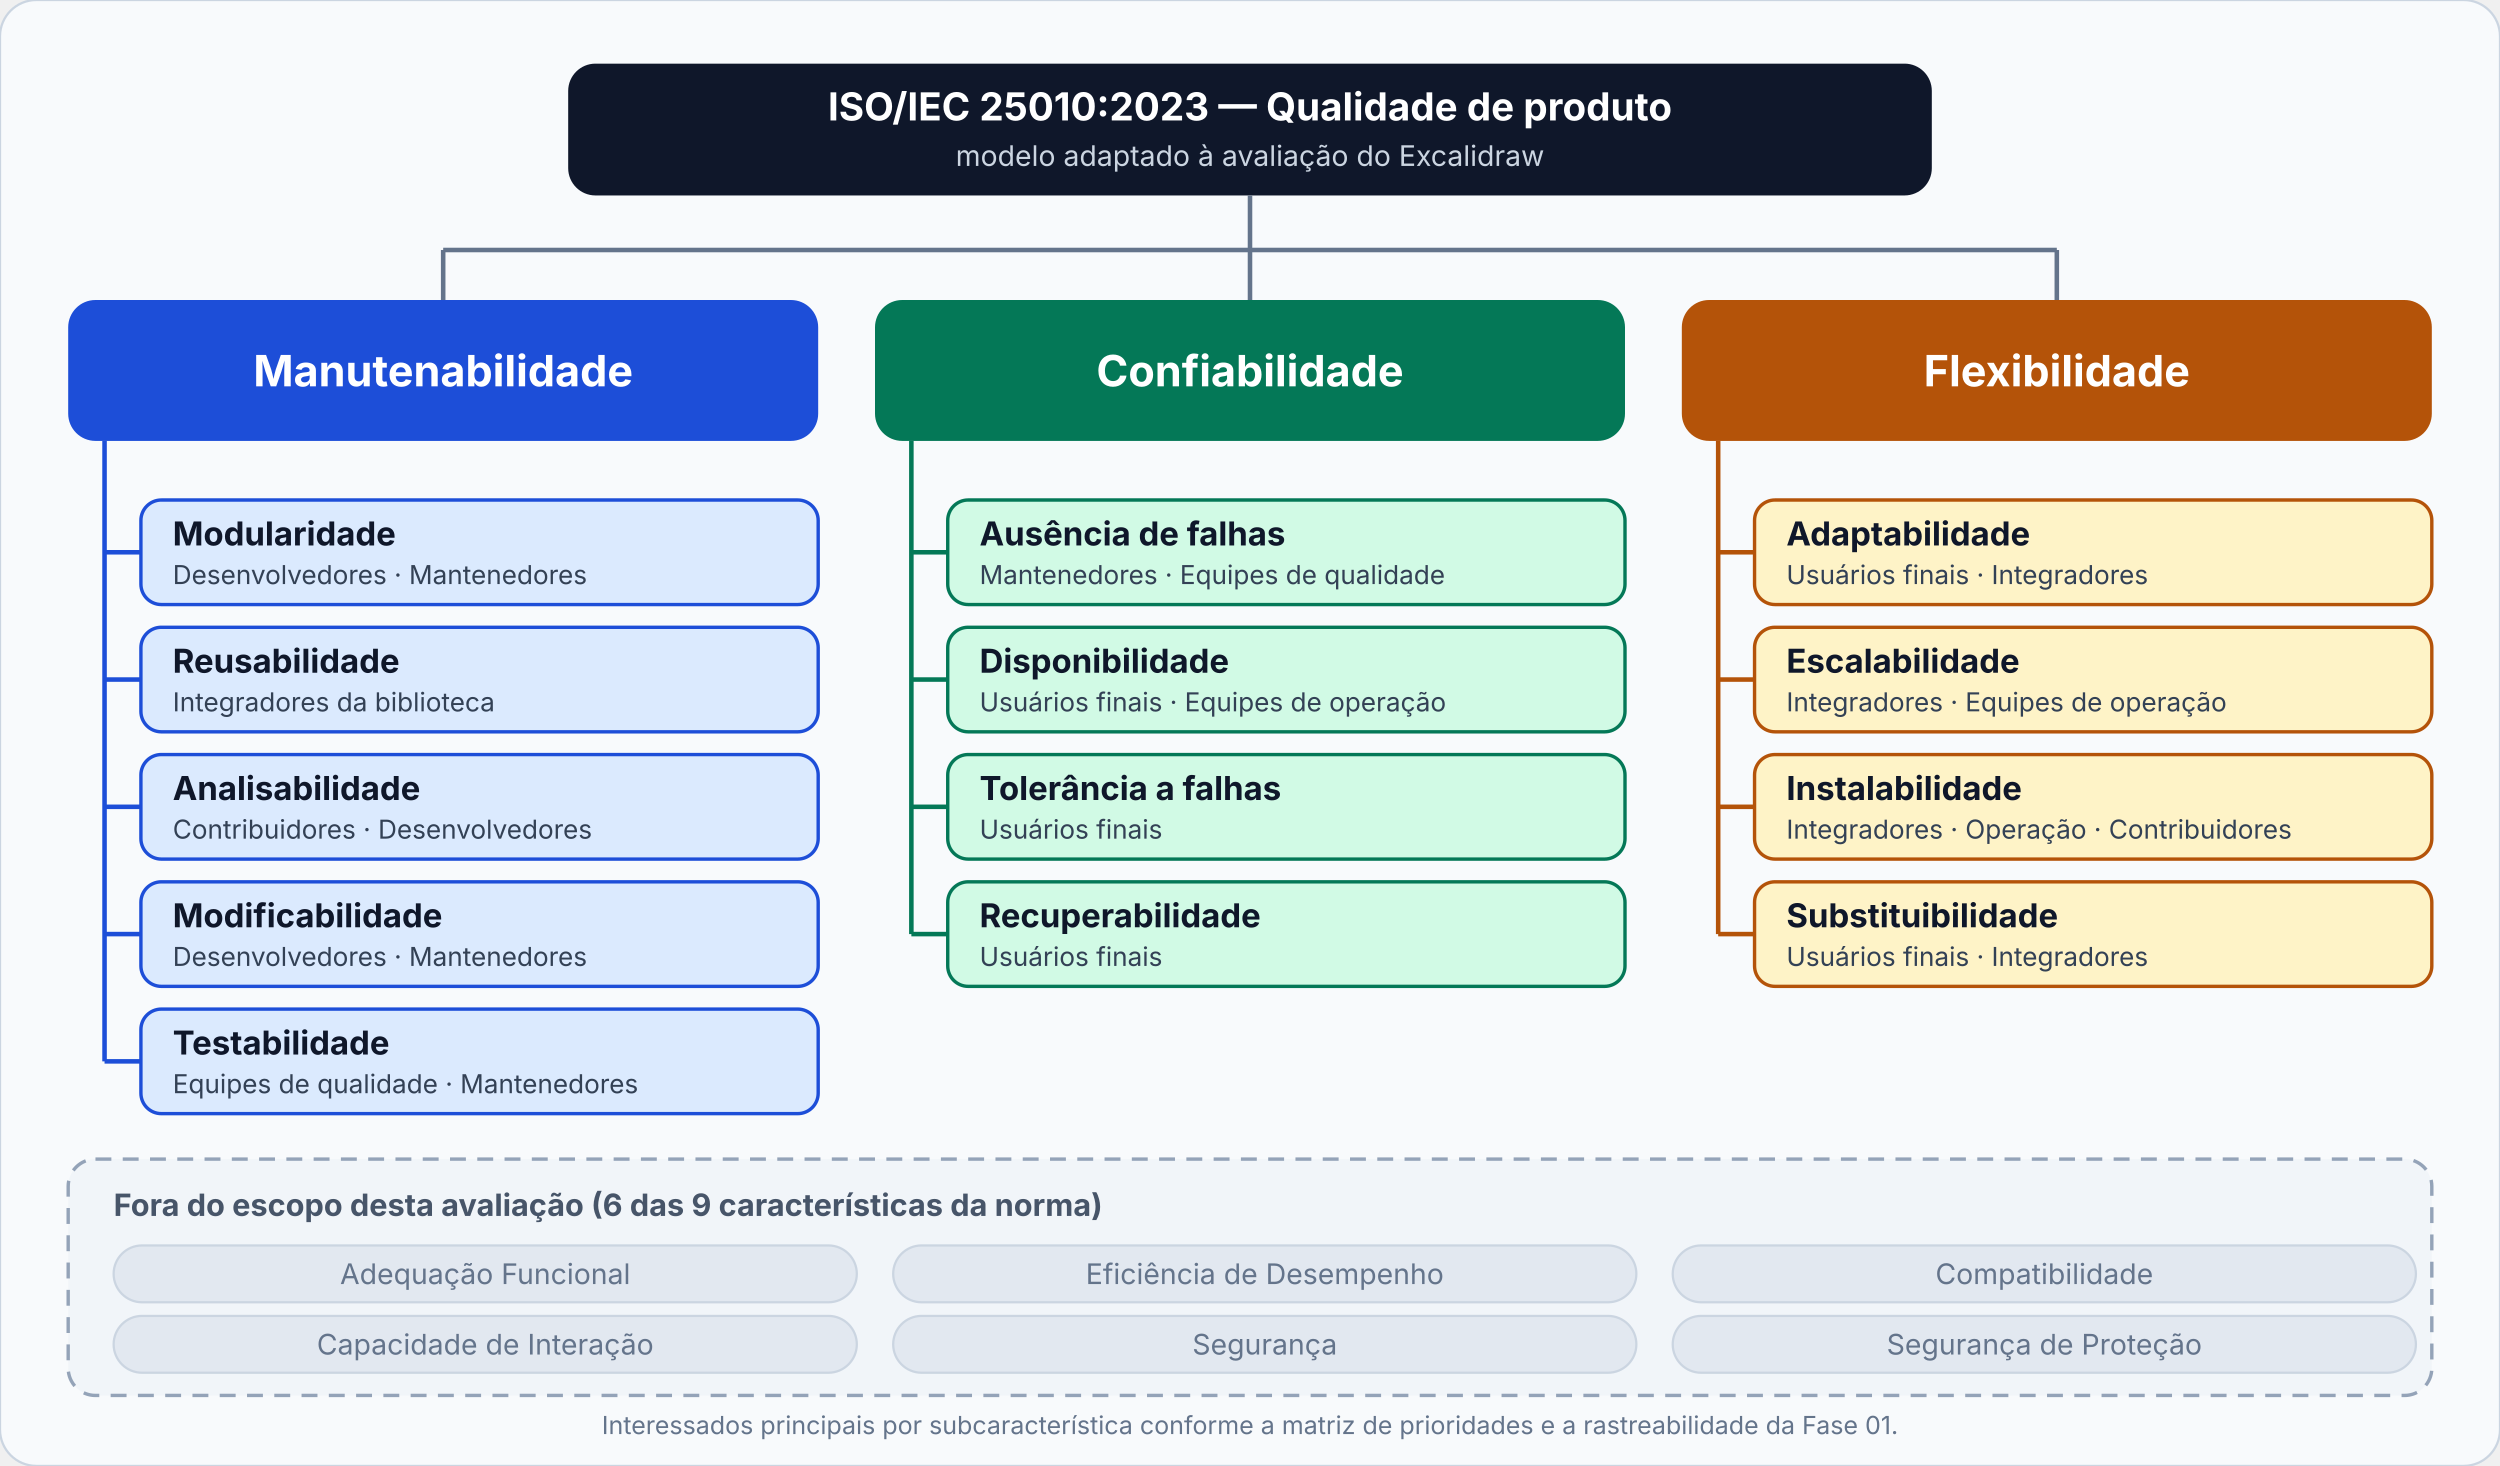
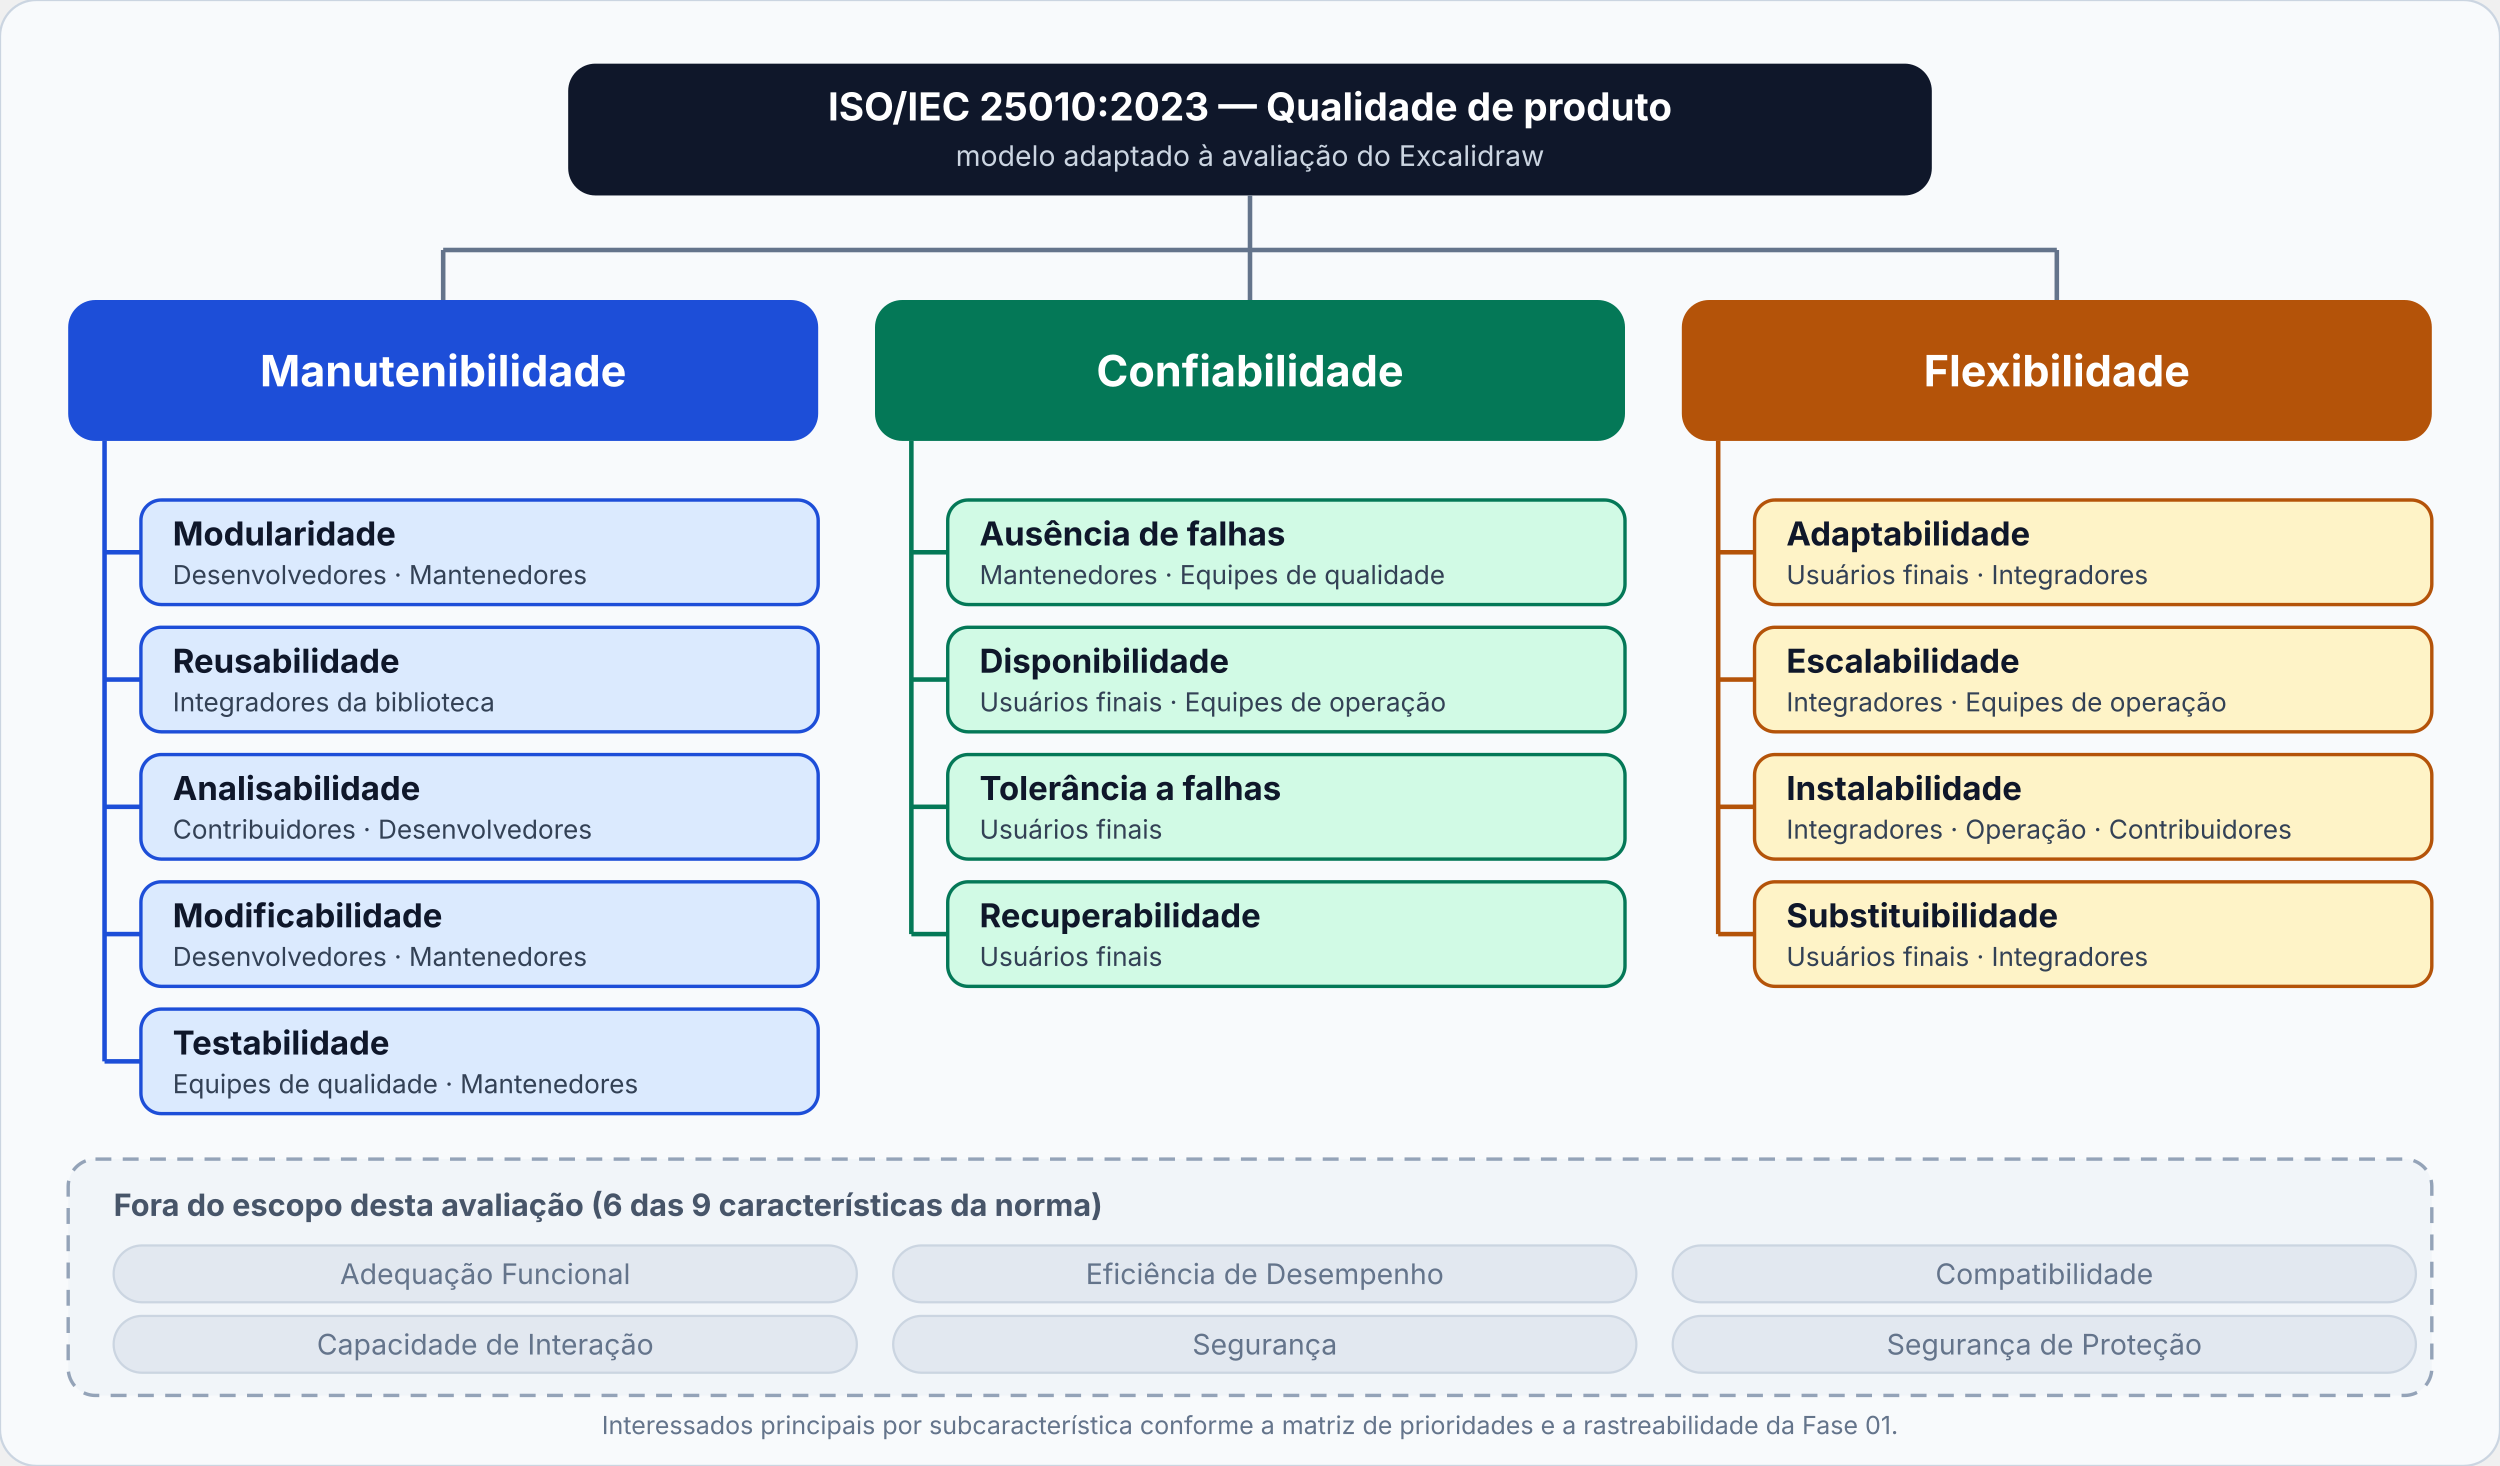
<svg xmlns="http://www.w3.org/2000/svg" viewBox="0 0 1100 645" width="1100" height="645" role="img" aria-labelledby="t d" font-family="Inter, 'Segoe UI', Roboto, Arial, sans-serif">
  <rect x="0" y="0" width="1100" height="645" rx="16" fill="#f8fafc" stroke="#cbd5e1" />
  <rect x="250" y="28" width="600" height="58" rx="12" fill="#0f172a" />
  <text x="550.0" y="53" text-anchor="middle" font-size="17" font-weight="700" fill="#ffffff">ISO/IEC 25010:2023 — Qualidade de produto</text>
  <text x="550.0" y="73" text-anchor="middle" font-size="12.5" fill="#cbd5e1">modelo adaptado à avaliação do Excalidraw</text>
  <g stroke="#64748b" stroke-width="2" fill="none">
    <line x1="550.0" y1="86" x2="550.0" y2="110" />
    <line x1="195.0" y1="110" x2="905.0" y2="110" />
    <line x1="195.0" y1="110" x2="195.0" y2="132" />
    <line x1="550.0" y1="110" x2="550.0" y2="132" />
    <line x1="905.0" y1="110" x2="905.0" y2="132" />
  </g>
  <rect x="30" y="132" width="330" height="62" rx="12" fill="#1d4ed8" />
-   <text x="195.0" y="170" text-anchor="middle" font-size="19" font-weight="700" fill="#ffffff">Manutenabilidade</text>
+   <text x="195.0" y="170" text-anchor="middle" font-size="19" font-weight="700" fill="#ffffff">Manutenibilidade</text>
  <g stroke="#1d4ed8" stroke-width="2" fill="none">
    <line x1="46" y1="194" x2="46" y2="467.0" />
    <line x1="46" y1="243.0" x2="62" y2="243.0" />
    <line x1="46" y1="299.0" x2="62" y2="299.0" />
    <line x1="46" y1="355.0" x2="62" y2="355.0" />
    <line x1="46" y1="411.0" x2="62" y2="411.0" />
    <line x1="46" y1="467.0" x2="62" y2="467.0" />
  </g>
  <rect x="62" y="220" width="298" height="46" rx="9" fill="#dbeafe" stroke="#1d4ed8" stroke-width="1.5" />
  <text x="76" y="240" font-size="14.5" font-weight="700" fill="#0f172a">Modularidade</text>
  <text x="76" y="257" font-size="11.5" fill="#334155">Desenvolvedores · Mantenedores</text>
  <rect x="62" y="276" width="298" height="46" rx="9" fill="#dbeafe" stroke="#1d4ed8" stroke-width="1.5" />
  <text x="76" y="296" font-size="14.5" font-weight="700" fill="#0f172a">Reusabilidade</text>
  <text x="76" y="313" font-size="11.5" fill="#334155">Integradores da biblioteca</text>
  <rect x="62" y="332" width="298" height="46" rx="9" fill="#dbeafe" stroke="#1d4ed8" stroke-width="1.5" />
  <text x="76" y="352" font-size="14.5" font-weight="700" fill="#0f172a">Analisabilidade</text>
  <text x="76" y="369" font-size="11.5" fill="#334155">Contribuidores · Desenvolvedores</text>
  <rect x="62" y="388" width="298" height="46" rx="9" fill="#dbeafe" stroke="#1d4ed8" stroke-width="1.5" />
  <text x="76" y="408" font-size="14.5" font-weight="700" fill="#0f172a">Modificabilidade</text>
  <text x="76" y="425" font-size="11.5" fill="#334155">Desenvolvedores · Mantenedores</text>
  <rect x="62" y="444" width="298" height="46" rx="9" fill="#dbeafe" stroke="#1d4ed8" stroke-width="1.5" />
  <text x="76" y="464" font-size="14.5" font-weight="700" fill="#0f172a">Testabilidade</text>
  <text x="76" y="481" font-size="11.5" fill="#334155">Equipes de qualidade · Mantenedores</text>
  <rect x="385" y="132" width="330" height="62" rx="12" fill="#047857" />
  <text x="550.0" y="170" text-anchor="middle" font-size="19" font-weight="700" fill="#ffffff">Confiabilidade</text>
  <g stroke="#047857" stroke-width="2" fill="none">
    <line x1="401" y1="194" x2="401" y2="411.0" />
    <line x1="401" y1="243.0" x2="417" y2="243.0" />
    <line x1="401" y1="299.0" x2="417" y2="299.0" />
    <line x1="401" y1="355.0" x2="417" y2="355.0" />
    <line x1="401" y1="411.0" x2="417" y2="411.0" />
  </g>
  <rect x="417" y="220" width="298" height="46" rx="9" fill="#d1fae5" stroke="#047857" stroke-width="1.5" />
  <text x="431" y="240" font-size="14.5" font-weight="700" fill="#0f172a">Ausência de falhas</text>
  <text x="431" y="257" font-size="11.5" fill="#334155">Mantenedores · Equipes de qualidade</text>
  <rect x="417" y="276" width="298" height="46" rx="9" fill="#d1fae5" stroke="#047857" stroke-width="1.5" />
  <text x="431" y="296" font-size="14.5" font-weight="700" fill="#0f172a">Disponibilidade</text>
  <text x="431" y="313" font-size="11.5" fill="#334155">Usuários finais · Equipes de operação</text>
  <rect x="417" y="332" width="298" height="46" rx="9" fill="#d1fae5" stroke="#047857" stroke-width="1.5" />
  <text x="431" y="352" font-size="14.5" font-weight="700" fill="#0f172a">Tolerância a falhas</text>
  <text x="431" y="369" font-size="11.5" fill="#334155">Usuários finais</text>
  <rect x="417" y="388" width="298" height="46" rx="9" fill="#d1fae5" stroke="#047857" stroke-width="1.5" />
  <text x="431" y="408" font-size="14.5" font-weight="700" fill="#0f172a">Recuperabilidade</text>
  <text x="431" y="425" font-size="11.5" fill="#334155">Usuários finais</text>
  <rect x="740" y="132" width="330" height="62" rx="12" fill="#b45309" />
  <text x="905.0" y="170" text-anchor="middle" font-size="19" font-weight="700" fill="#ffffff">Flexibilidade</text>
  <g stroke="#b45309" stroke-width="2" fill="none">
    <line x1="756" y1="194" x2="756" y2="411.0" />
    <line x1="756" y1="243.0" x2="772" y2="243.0" />
    <line x1="756" y1="299.0" x2="772" y2="299.0" />
    <line x1="756" y1="355.0" x2="772" y2="355.0" />
    <line x1="756" y1="411.0" x2="772" y2="411.0" />
  </g>
  <rect x="772" y="220" width="298" height="46" rx="9" fill="#fef3c7" stroke="#b45309" stroke-width="1.5" />
  <text x="786" y="240" font-size="14.5" font-weight="700" fill="#0f172a">Adaptabilidade</text>
  <text x="786" y="257" font-size="11.5" fill="#334155">Usuários finais · Integradores</text>
  <rect x="772" y="276" width="298" height="46" rx="9" fill="#fef3c7" stroke="#b45309" stroke-width="1.5" />
  <text x="786" y="296" font-size="14.5" font-weight="700" fill="#0f172a">Escalabilidade</text>
  <text x="786" y="313" font-size="11.5" fill="#334155">Integradores · Equipes de operação</text>
  <rect x="772" y="332" width="298" height="46" rx="9" fill="#fef3c7" stroke="#b45309" stroke-width="1.5" />
  <text x="786" y="352" font-size="14.5" font-weight="700" fill="#0f172a">Instalabilidade</text>
  <text x="786" y="369" font-size="11.5" fill="#334155">Integradores · Operação · Contribuidores</text>
  <rect x="772" y="388" width="298" height="46" rx="9" fill="#fef3c7" stroke="#b45309" stroke-width="1.5" />
  <text x="786" y="408" font-size="14.5" font-weight="700" fill="#0f172a">Substituibilidade</text>
  <text x="786" y="425" font-size="11.5" fill="#334155">Usuários finais · Integradores</text>
  <rect x="30" y="510" width="1040" height="104" rx="12" fill="#f1f5f9" stroke="#94a3b8" stroke-width="1.5" stroke-dasharray="7 5" />
  <text x="50" y="535" font-size="13.5" font-weight="700" fill="#475569">Fora do escopo desta avaliação (6 das 9 características da norma)</text>
  <rect x="50" y="548" width="327" height="25" rx="12.5" fill="#e2e8f0" stroke="#cbd5e1" />
  <text x="213.5" y="565" text-anchor="middle" font-size="12.5" fill="#64748b">Adequação Funcional</text>
  <rect x="393" y="548" width="327" height="25" rx="12.5" fill="#e2e8f0" stroke="#cbd5e1" />
  <text x="556.5" y="565" text-anchor="middle" font-size="12.5" fill="#64748b">Eficiência de Desempenho</text>
  <rect x="736" y="548" width="327" height="25" rx="12.5" fill="#e2e8f0" stroke="#cbd5e1" />
  <text x="899.5" y="565" text-anchor="middle" font-size="12.5" fill="#64748b">Compatibilidade</text>
  <rect x="50" y="579" width="327" height="25" rx="12.5" fill="#e2e8f0" stroke="#cbd5e1" />
  <text x="213.5" y="596" text-anchor="middle" font-size="12.5" fill="#64748b">Capacidade de Interação</text>
  <rect x="393" y="579" width="327" height="25" rx="12.5" fill="#e2e8f0" stroke="#cbd5e1" />
  <text x="556.5" y="596" text-anchor="middle" font-size="12.5" fill="#64748b">Segurança</text>
  <rect x="736" y="579" width="327" height="25" rx="12.5" fill="#e2e8f0" stroke="#cbd5e1" />
  <text x="899.5" y="596" text-anchor="middle" font-size="12.5" fill="#64748b">Segurança de Proteção</text>
  <text x="550.0" y="631" text-anchor="middle" font-size="11" fill="#64748b">Interessados principais por subcaracterística conforme a matriz de prioridades e a rastreabilidade da Fase 01.</text>
</svg>
